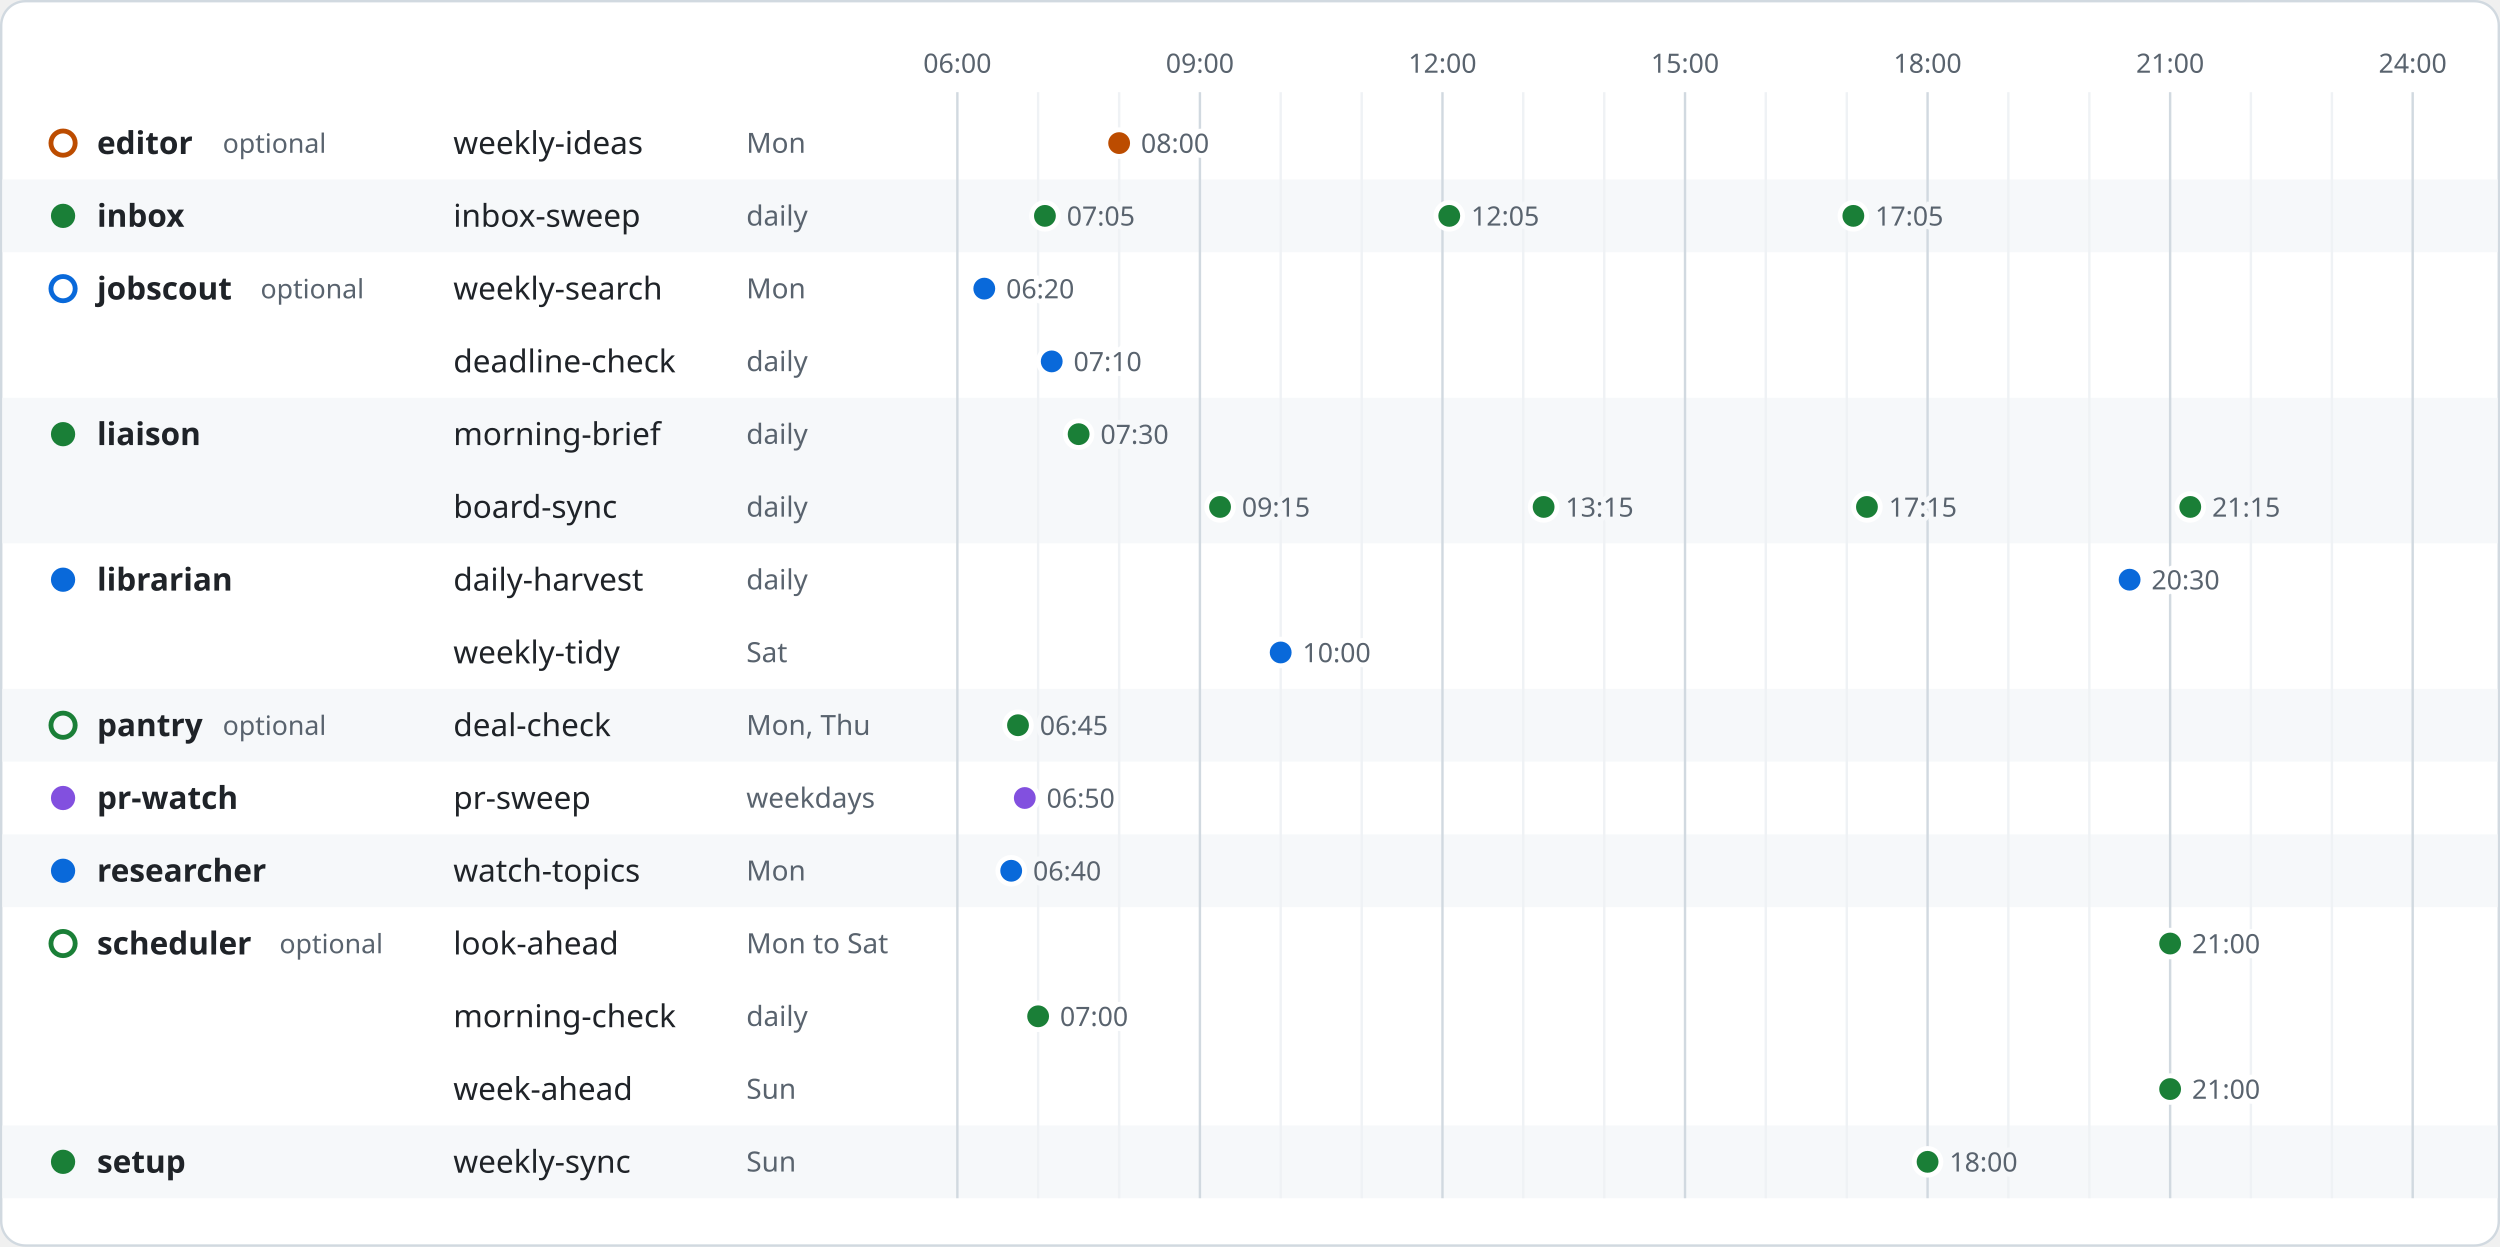
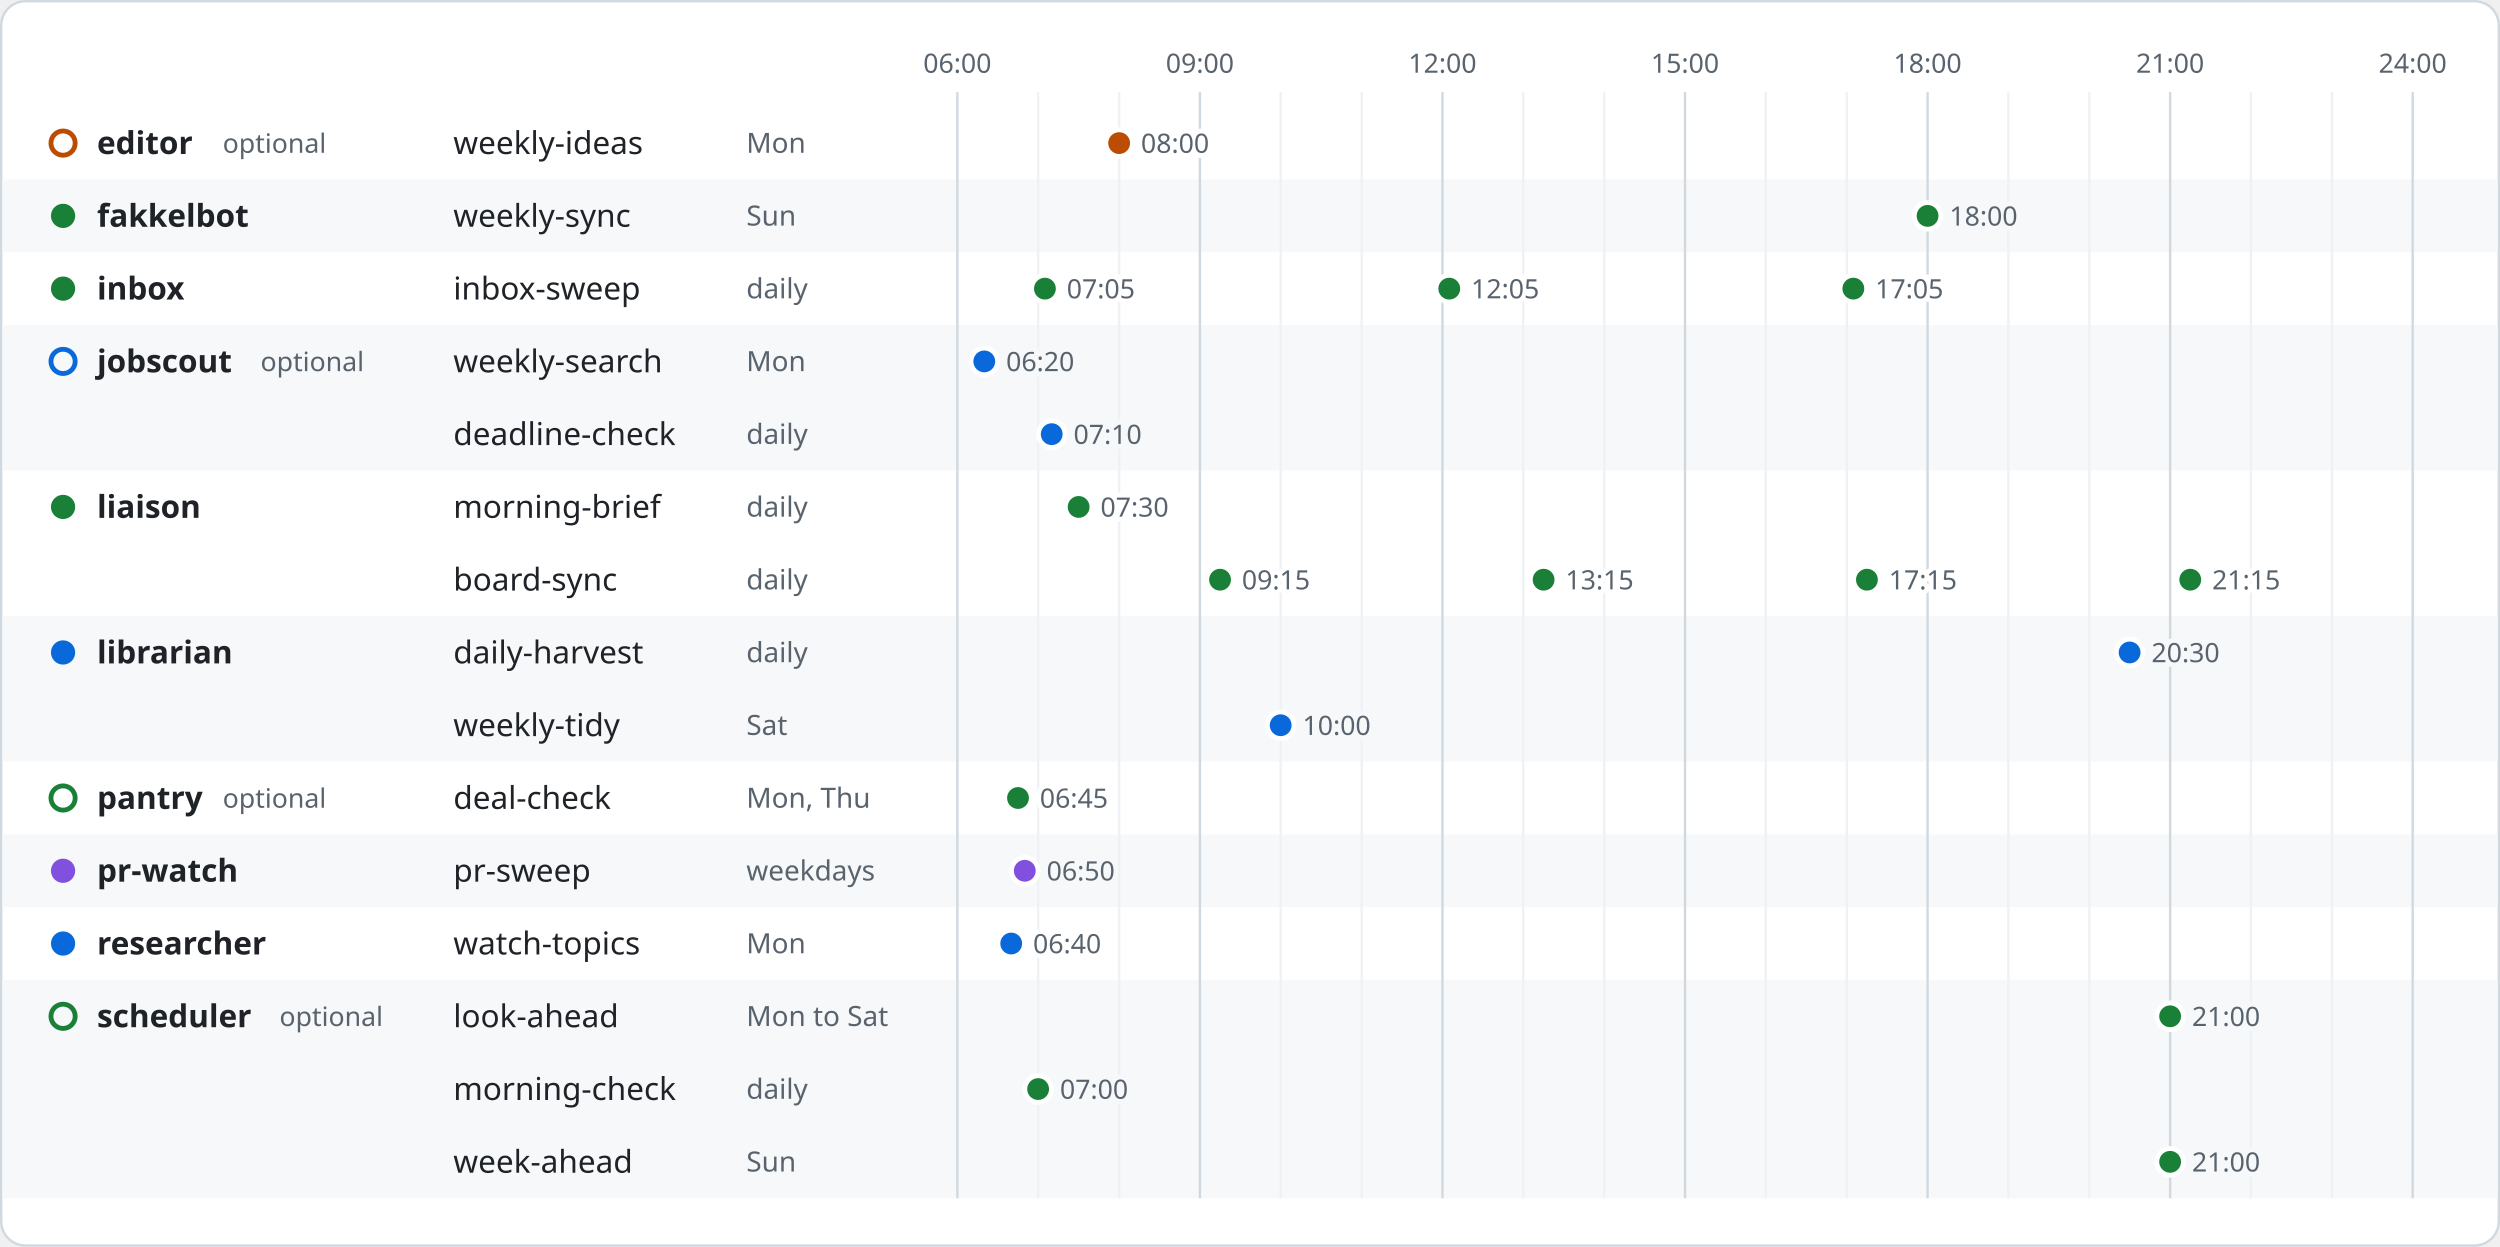
<svg xmlns="http://www.w3.org/2000/svg" width="1030.7" height="514" viewBox="0 0 1030.7 514" role="img" aria-labelledby="title">
  <style>text { font-family: -apple-system, BlinkMacSystemFont, 'Segoe UI', 'Noto Sans', Helvetica, Arial, sans-serif; }</style>
  <rect x="0.5" y="0.5" width="1029.7" height="513" rx="10" fill="#ffffff" stroke="#d1d9e0" />
  <rect x="1" y="74" width="1028.7" height="30" fill="#f6f8fa" />
-   <rect x="1" y="164" width="1028.7" height="60" fill="#f6f8fa" />
-   <rect x="1" y="284" width="1028.7" height="30" fill="#f6f8fa" />
+   <rect x="1" y="134" width="1028.7" height="60" fill="#f6f8fa" />
+   <rect x="1" y="254" width="1028.7" height="60" fill="#f6f8fa" />
  <rect x="1" y="344" width="1028.7" height="30" fill="#f6f8fa" />
-   <rect x="1" y="464" width="1028.7" height="30" fill="#f6f8fa" />
+   <rect x="1" y="404" width="1028.7" height="90" fill="#f6f8fa" />
  <line x1="394.7" y1="38" x2="394.7" y2="494" stroke="#d1d9e0" />
  <text x="394.7" y="30" fill="#59636e" font-size="11" text-anchor="middle">06:00</text>
  <line x1="428" y1="38" x2="428" y2="494" stroke="#eff2f5" />
  <line x1="461.4" y1="38" x2="461.4" y2="494" stroke="#eff2f5" />
  <line x1="494.7" y1="38" x2="494.7" y2="494" stroke="#d1d9e0" />
  <text x="494.7" y="30" fill="#59636e" font-size="11" text-anchor="middle">09:00</text>
  <line x1="528" y1="38" x2="528" y2="494" stroke="#eff2f5" />
  <line x1="561.4" y1="38" x2="561.4" y2="494" stroke="#eff2f5" />
  <line x1="594.7" y1="38" x2="594.7" y2="494" stroke="#d1d9e0" />
  <text x="594.7" y="30" fill="#59636e" font-size="11" text-anchor="middle">12:00</text>
  <line x1="628" y1="38" x2="628" y2="494" stroke="#eff2f5" />
  <line x1="661.4" y1="38" x2="661.4" y2="494" stroke="#eff2f5" />
  <line x1="694.7" y1="38" x2="694.7" y2="494" stroke="#d1d9e0" />
  <text x="694.7" y="30" fill="#59636e" font-size="11" text-anchor="middle">15:00</text>
  <line x1="728" y1="38" x2="728" y2="494" stroke="#eff2f5" />
  <line x1="761.4" y1="38" x2="761.4" y2="494" stroke="#eff2f5" />
  <line x1="794.7" y1="38" x2="794.7" y2="494" stroke="#d1d9e0" />
  <text x="794.7" y="30" fill="#59636e" font-size="11" text-anchor="middle">18:00</text>
  <line x1="828" y1="38" x2="828" y2="494" stroke="#eff2f5" />
  <line x1="861.4" y1="38" x2="861.4" y2="494" stroke="#eff2f5" />
  <line x1="894.7" y1="38" x2="894.7" y2="494" stroke="#d1d9e0" />
  <text x="894.7" y="30" fill="#59636e" font-size="11" text-anchor="middle">21:00</text>
  <line x1="928" y1="38" x2="928" y2="494" stroke="#eff2f5" />
  <line x1="961.4" y1="38" x2="961.4" y2="494" stroke="#eff2f5" />
  <line x1="994.7" y1="38" x2="994.7" y2="494" stroke="#d1d9e0" />
  <text x="994.7" y="30" fill="#59636e" font-size="11" text-anchor="middle">24:00</text>
  <circle cx="26" cy="59" r="5" fill="none" stroke="#bc4c00" stroke-width="2" />
  <text x="40" y="63.5" fill="#1f2328" font-size="13" font-weight="600">editor</text>
  <text x="91.8" y="63" fill="#59636e" font-size="11">optional</text>
  <text x="186.9" y="63.5" fill="#1f2328" font-size="13">weekly-ideas</text>
  <text x="307.7" y="63" fill="#59636e" font-size="11.5">Mon</text>
  <circle cx="461.4" cy="59" r="5.5" fill="#bc4c00" stroke="#ffffff" stroke-width="2" />
  <text x="470.4" y="63" fill="#59636e" font-size="11" stroke="#ffffff" stroke-width="4" paint-order="stroke">08:00</text>
  <circle cx="26" cy="89" r="5" fill="#1a7f37" />
-   <text x="40" y="93.5" fill="#1f2328" font-size="13" font-weight="600">inbox</text>
-   <text x="186.9" y="93.5" fill="#1f2328" font-size="13">inbox-sweep</text>
-   <text x="307.7" y="93" fill="#59636e" font-size="11.5">daily</text>
-   <circle cx="430.8" cy="89" r="5.5" fill="#1a7f37" stroke="#ffffff" stroke-width="2" />
-   <text x="439.8" y="93" fill="#59636e" font-size="11" stroke="#f6f8fa" stroke-width="4" paint-order="stroke">07:05</text>
-   <circle cx="597.5" cy="89" r="5.5" fill="#1a7f37" stroke="#ffffff" stroke-width="2" />
-   <text x="606.5" y="93" fill="#59636e" font-size="11" stroke="#f6f8fa" stroke-width="4" paint-order="stroke">12:05</text>
-   <circle cx="764.1" cy="89" r="5.5" fill="#1a7f37" stroke="#ffffff" stroke-width="2" />
-   <text x="773.1" y="93" fill="#59636e" font-size="11" stroke="#f6f8fa" stroke-width="4" paint-order="stroke">17:05</text>
-   <circle cx="26" cy="119" r="5" fill="none" stroke="#0969da" stroke-width="2" />
-   <text x="40" y="123.5" fill="#1f2328" font-size="13" font-weight="600">jobscout</text>
-   <text x="107.4" y="123" fill="#59636e" font-size="11">optional</text>
-   <text x="186.9" y="123.5" fill="#1f2328" font-size="13">weekly-search</text>
-   <text x="307.7" y="123" fill="#59636e" font-size="11.5">Mon</text>
-   <circle cx="405.8" cy="119" r="5.5" fill="#0969da" stroke="#ffffff" stroke-width="2" />
-   <text x="414.8" y="123" fill="#59636e" font-size="11" stroke="#ffffff" stroke-width="4" paint-order="stroke">06:20</text>
-   <text x="186.9" y="153.5" fill="#1f2328" font-size="13">deadline-check</text>
-   <text x="307.7" y="153" fill="#59636e" font-size="11.5">daily</text>
-   <circle cx="433.6" cy="149" r="5.5" fill="#0969da" stroke="#ffffff" stroke-width="2" />
-   <text x="442.6" y="153" fill="#59636e" font-size="11" stroke="#ffffff" stroke-width="4" paint-order="stroke">07:10</text>
-   <circle cx="26" cy="179" r="5" fill="#1a7f37" />
-   <text x="40" y="183.5" fill="#1f2328" font-size="13" font-weight="600">liaison</text>
-   <text x="186.9" y="183.5" fill="#1f2328" font-size="13">morning-brief</text>
+   <text x="40" y="93.5" fill="#1f2328" font-size="13" font-weight="600">fakkelbot</text>
+   <text x="186.9" y="93.5" fill="#1f2328" font-size="13">weekly-sync</text>
+   <text x="307.7" y="93" fill="#59636e" font-size="11.5">Sun</text>
+   <circle cx="794.7" cy="89" r="5.5" fill="#1a7f37" stroke="#ffffff" stroke-width="2" />
+   <text x="803.7" y="93" fill="#59636e" font-size="11" stroke="#f6f8fa" stroke-width="4" paint-order="stroke">18:00</text>
+   <circle cx="26" cy="119" r="5" fill="#1a7f37" />
+   <text x="40" y="123.5" fill="#1f2328" font-size="13" font-weight="600">inbox</text>
+   <text x="186.9" y="123.5" fill="#1f2328" font-size="13">inbox-sweep</text>
+   <text x="307.7" y="123" fill="#59636e" font-size="11.5">daily</text>
+   <circle cx="430.8" cy="119" r="5.5" fill="#1a7f37" stroke="#ffffff" stroke-width="2" />
+   <text x="439.8" y="123" fill="#59636e" font-size="11" stroke="#ffffff" stroke-width="4" paint-order="stroke">07:05</text>
+   <circle cx="597.5" cy="119" r="5.5" fill="#1a7f37" stroke="#ffffff" stroke-width="2" />
+   <text x="606.5" y="123" fill="#59636e" font-size="11" stroke="#ffffff" stroke-width="4" paint-order="stroke">12:05</text>
+   <circle cx="764.1" cy="119" r="5.5" fill="#1a7f37" stroke="#ffffff" stroke-width="2" />
+   <text x="773.1" y="123" fill="#59636e" font-size="11" stroke="#ffffff" stroke-width="4" paint-order="stroke">17:05</text>
+   <circle cx="26" cy="149" r="5" fill="none" stroke="#0969da" stroke-width="2" />
+   <text x="40" y="153.5" fill="#1f2328" font-size="13" font-weight="600">jobscout</text>
+   <text x="107.4" y="153" fill="#59636e" font-size="11">optional</text>
+   <text x="186.9" y="153.5" fill="#1f2328" font-size="13">weekly-search</text>
+   <text x="307.7" y="153" fill="#59636e" font-size="11.5">Mon</text>
+   <circle cx="405.8" cy="149" r="5.5" fill="#0969da" stroke="#ffffff" stroke-width="2" />
+   <text x="414.8" y="153" fill="#59636e" font-size="11" stroke="#f6f8fa" stroke-width="4" paint-order="stroke">06:20</text>
+   <text x="186.9" y="183.5" fill="#1f2328" font-size="13">deadline-check</text>
  <text x="307.7" y="183" fill="#59636e" font-size="11.5">daily</text>
-   <circle cx="444.7" cy="179" r="5.5" fill="#1a7f37" stroke="#ffffff" stroke-width="2" />
-   <text x="453.7" y="183" fill="#59636e" font-size="11" stroke="#f6f8fa" stroke-width="4" paint-order="stroke">07:30</text>
-   <text x="186.9" y="213.5" fill="#1f2328" font-size="13">board-sync</text>
+   <circle cx="433.6" cy="179" r="5.5" fill="#0969da" stroke="#ffffff" stroke-width="2" />
+   <text x="442.6" y="183" fill="#59636e" font-size="11" stroke="#f6f8fa" stroke-width="4" paint-order="stroke">07:10</text>
+   <circle cx="26" cy="209" r="5" fill="#1a7f37" />
+   <text x="40" y="213.5" fill="#1f2328" font-size="13" font-weight="600">liaison</text>
+   <text x="186.9" y="213.5" fill="#1f2328" font-size="13">morning-brief</text>
  <text x="307.7" y="213" fill="#59636e" font-size="11.5">daily</text>
-   <circle cx="503" cy="209" r="5.5" fill="#1a7f37" stroke="#ffffff" stroke-width="2" />
-   <text x="512" y="213" fill="#59636e" font-size="11" stroke="#f6f8fa" stroke-width="4" paint-order="stroke">09:15</text>
-   <circle cx="636.4" cy="209" r="5.5" fill="#1a7f37" stroke="#ffffff" stroke-width="2" />
-   <text x="645.4" y="213" fill="#59636e" font-size="11" stroke="#f6f8fa" stroke-width="4" paint-order="stroke">13:15</text>
-   <circle cx="769.7" cy="209" r="5.5" fill="#1a7f37" stroke="#ffffff" stroke-width="2" />
-   <text x="778.7" y="213" fill="#59636e" font-size="11" stroke="#f6f8fa" stroke-width="4" paint-order="stroke">17:15</text>
-   <circle cx="903" cy="209" r="5.5" fill="#1a7f37" stroke="#ffffff" stroke-width="2" />
-   <text x="912" y="213" fill="#59636e" font-size="11" stroke="#f6f8fa" stroke-width="4" paint-order="stroke">21:15</text>
-   <circle cx="26" cy="239" r="5" fill="#0969da" />
-   <text x="40" y="243.5" fill="#1f2328" font-size="13" font-weight="600">librarian</text>
-   <text x="186.9" y="243.5" fill="#1f2328" font-size="13">daily-harvest</text>
+   <circle cx="444.7" cy="209" r="5.5" fill="#1a7f37" stroke="#ffffff" stroke-width="2" />
+   <text x="453.7" y="213" fill="#59636e" font-size="11" stroke="#ffffff" stroke-width="4" paint-order="stroke">07:30</text>
+   <text x="186.9" y="243.5" fill="#1f2328" font-size="13">board-sync</text>
  <text x="307.7" y="243" fill="#59636e" font-size="11.5">daily</text>
-   <circle cx="878" cy="239" r="5.5" fill="#0969da" stroke="#ffffff" stroke-width="2" />
-   <text x="887" y="243" fill="#59636e" font-size="11" stroke="#ffffff" stroke-width="4" paint-order="stroke">20:30</text>
-   <text x="186.9" y="273.5" fill="#1f2328" font-size="13">weekly-tidy</text>
-   <text x="307.7" y="273" fill="#59636e" font-size="11.5">Sat</text>
-   <circle cx="528" cy="269" r="5.5" fill="#0969da" stroke="#ffffff" stroke-width="2" />
-   <text x="537" y="273" fill="#59636e" font-size="11" stroke="#ffffff" stroke-width="4" paint-order="stroke">10:00</text>
-   <circle cx="26" cy="299" r="5" fill="none" stroke="#1a7f37" stroke-width="2" />
-   <text x="40" y="303.5" fill="#1f2328" font-size="13" font-weight="600">pantry</text>
-   <text x="91.8" y="303" fill="#59636e" font-size="11">optional</text>
-   <text x="186.9" y="303.5" fill="#1f2328" font-size="13">deal-check</text>
-   <text x="307.7" y="303" fill="#59636e" font-size="11.5">Mon, Thu</text>
-   <circle cx="419.7" cy="299" r="5.5" fill="#1a7f37" stroke="#ffffff" stroke-width="2" />
-   <text x="428.7" y="303" fill="#59636e" font-size="11" stroke="#f6f8fa" stroke-width="4" paint-order="stroke">06:45</text>
-   <circle cx="26" cy="329" r="5" fill="#8250df" />
-   <text x="40" y="333.5" fill="#1f2328" font-size="13" font-weight="600">pr-watch</text>
-   <text x="186.9" y="333.5" fill="#1f2328" font-size="13">pr-sweep</text>
-   <text x="307.7" y="333" fill="#59636e" font-size="11.5">weekdays</text>
-   <circle cx="422.5" cy="329" r="5.5" fill="#8250df" stroke="#ffffff" stroke-width="2" />
-   <text x="431.5" y="333" fill="#59636e" font-size="11" stroke="#ffffff" stroke-width="4" paint-order="stroke">06:50</text>
-   <circle cx="26" cy="359" r="5" fill="#0969da" />
-   <text x="40" y="363.5" fill="#1f2328" font-size="13" font-weight="600">researcher</text>
-   <text x="186.9" y="363.5" fill="#1f2328" font-size="13">watch-topics</text>
-   <text x="307.7" y="363" fill="#59636e" font-size="11.5">Mon</text>
-   <circle cx="416.9" cy="359" r="5.5" fill="#0969da" stroke="#ffffff" stroke-width="2" />
-   <text x="425.9" y="363" fill="#59636e" font-size="11" stroke="#f6f8fa" stroke-width="4" paint-order="stroke">06:40</text>
-   <circle cx="26" cy="389" r="5" fill="none" stroke="#1a7f37" stroke-width="2" />
-   <text x="40" y="393.5" fill="#1f2328" font-size="13" font-weight="600">scheduler</text>
-   <text x="115.2" y="393" fill="#59636e" font-size="11">optional</text>
-   <text x="186.9" y="393.5" fill="#1f2328" font-size="13">look-ahead</text>
-   <text x="307.7" y="393" fill="#59636e" font-size="11.5">Mon to Sat</text>
-   <circle cx="894.7" cy="389" r="5.5" fill="#1a7f37" stroke="#ffffff" stroke-width="2" />
-   <text x="903.7" y="393" fill="#59636e" font-size="11" stroke="#ffffff" stroke-width="4" paint-order="stroke">21:00</text>
-   <text x="186.9" y="423.5" fill="#1f2328" font-size="13">morning-check</text>
-   <text x="307.7" y="423" fill="#59636e" font-size="11.5">daily</text>
-   <circle cx="428" cy="419" r="5.5" fill="#1a7f37" stroke="#ffffff" stroke-width="2" />
-   <text x="437" y="423" fill="#59636e" font-size="11" stroke="#ffffff" stroke-width="4" paint-order="stroke">07:00</text>
-   <text x="186.9" y="453.5" fill="#1f2328" font-size="13">week-ahead</text>
-   <text x="307.7" y="453" fill="#59636e" font-size="11.5">Sun</text>
-   <circle cx="894.7" cy="449" r="5.5" fill="#1a7f37" stroke="#ffffff" stroke-width="2" />
-   <text x="903.7" y="453" fill="#59636e" font-size="11" stroke="#ffffff" stroke-width="4" paint-order="stroke">21:00</text>
-   <circle cx="26" cy="479" r="5" fill="#1a7f37" />
-   <text x="40" y="483.5" fill="#1f2328" font-size="13" font-weight="600">setup</text>
-   <text x="186.9" y="483.5" fill="#1f2328" font-size="13">weekly-sync</text>
+   <circle cx="503" cy="239" r="5.5" fill="#1a7f37" stroke="#ffffff" stroke-width="2" />
+   <text x="512" y="243" fill="#59636e" font-size="11" stroke="#ffffff" stroke-width="4" paint-order="stroke">09:15</text>
+   <circle cx="636.4" cy="239" r="5.5" fill="#1a7f37" stroke="#ffffff" stroke-width="2" />
+   <text x="645.4" y="243" fill="#59636e" font-size="11" stroke="#ffffff" stroke-width="4" paint-order="stroke">13:15</text>
+   <circle cx="769.7" cy="239" r="5.5" fill="#1a7f37" stroke="#ffffff" stroke-width="2" />
+   <text x="778.7" y="243" fill="#59636e" font-size="11" stroke="#ffffff" stroke-width="4" paint-order="stroke">17:15</text>
+   <circle cx="903" cy="239" r="5.5" fill="#1a7f37" stroke="#ffffff" stroke-width="2" />
+   <text x="912" y="243" fill="#59636e" font-size="11" stroke="#ffffff" stroke-width="4" paint-order="stroke">21:15</text>
+   <circle cx="26" cy="269" r="5" fill="#0969da" />
+   <text x="40" y="273.5" fill="#1f2328" font-size="13" font-weight="600">librarian</text>
+   <text x="186.9" y="273.5" fill="#1f2328" font-size="13">daily-harvest</text>
+   <text x="307.7" y="273" fill="#59636e" font-size="11.5">daily</text>
+   <circle cx="878" cy="269" r="5.5" fill="#0969da" stroke="#ffffff" stroke-width="2" />
+   <text x="887" y="273" fill="#59636e" font-size="11" stroke="#f6f8fa" stroke-width="4" paint-order="stroke">20:30</text>
+   <text x="186.9" y="303.5" fill="#1f2328" font-size="13">weekly-tidy</text>
+   <text x="307.7" y="303" fill="#59636e" font-size="11.5">Sat</text>
+   <circle cx="528" cy="299" r="5.5" fill="#0969da" stroke="#ffffff" stroke-width="2" />
+   <text x="537" y="303" fill="#59636e" font-size="11" stroke="#f6f8fa" stroke-width="4" paint-order="stroke">10:00</text>
+   <circle cx="26" cy="329" r="5" fill="none" stroke="#1a7f37" stroke-width="2" />
+   <text x="40" y="333.5" fill="#1f2328" font-size="13" font-weight="600">pantry</text>
+   <text x="91.8" y="333" fill="#59636e" font-size="11">optional</text>
+   <text x="186.9" y="333.5" fill="#1f2328" font-size="13">deal-check</text>
+   <text x="307.7" y="333" fill="#59636e" font-size="11.5">Mon, Thu</text>
+   <circle cx="419.7" cy="329" r="5.5" fill="#1a7f37" stroke="#ffffff" stroke-width="2" />
+   <text x="428.7" y="333" fill="#59636e" font-size="11" stroke="#ffffff" stroke-width="4" paint-order="stroke">06:45</text>
+   <circle cx="26" cy="359" r="5" fill="#8250df" />
+   <text x="40" y="363.5" fill="#1f2328" font-size="13" font-weight="600">pr-watch</text>
+   <text x="186.9" y="363.5" fill="#1f2328" font-size="13">pr-sweep</text>
+   <text x="307.7" y="363" fill="#59636e" font-size="11.5">weekdays</text>
+   <circle cx="422.5" cy="359" r="5.5" fill="#8250df" stroke="#ffffff" stroke-width="2" />
+   <text x="431.5" y="363" fill="#59636e" font-size="11" stroke="#f6f8fa" stroke-width="4" paint-order="stroke">06:50</text>
+   <circle cx="26" cy="389" r="5" fill="#0969da" />
+   <text x="40" y="393.5" fill="#1f2328" font-size="13" font-weight="600">researcher</text>
+   <text x="186.9" y="393.5" fill="#1f2328" font-size="13">watch-topics</text>
+   <text x="307.7" y="393" fill="#59636e" font-size="11.5">Mon</text>
+   <circle cx="416.9" cy="389" r="5.5" fill="#0969da" stroke="#ffffff" stroke-width="2" />
+   <text x="425.9" y="393" fill="#59636e" font-size="11" stroke="#ffffff" stroke-width="4" paint-order="stroke">06:40</text>
+   <circle cx="26" cy="419" r="5" fill="none" stroke="#1a7f37" stroke-width="2" />
+   <text x="40" y="423.5" fill="#1f2328" font-size="13" font-weight="600">scheduler</text>
+   <text x="115.2" y="423" fill="#59636e" font-size="11">optional</text>
+   <text x="186.9" y="423.5" fill="#1f2328" font-size="13">look-ahead</text>
+   <text x="307.7" y="423" fill="#59636e" font-size="11.5">Mon to Sat</text>
+   <circle cx="894.7" cy="419" r="5.5" fill="#1a7f37" stroke="#ffffff" stroke-width="2" />
+   <text x="903.7" y="423" fill="#59636e" font-size="11" stroke="#f6f8fa" stroke-width="4" paint-order="stroke">21:00</text>
+   <text x="186.9" y="453.5" fill="#1f2328" font-size="13">morning-check</text>
+   <text x="307.7" y="453" fill="#59636e" font-size="11.5">daily</text>
+   <circle cx="428" cy="449" r="5.5" fill="#1a7f37" stroke="#ffffff" stroke-width="2" />
+   <text x="437" y="453" fill="#59636e" font-size="11" stroke="#f6f8fa" stroke-width="4" paint-order="stroke">07:00</text>
+   <text x="186.9" y="483.5" fill="#1f2328" font-size="13">week-ahead</text>
  <text x="307.7" y="483" fill="#59636e" font-size="11.5">Sun</text>
-   <circle cx="794.7" cy="479" r="5.5" fill="#1a7f37" stroke="#ffffff" stroke-width="2" />
-   <text x="803.7" y="483" fill="#59636e" font-size="11" stroke="#f6f8fa" stroke-width="4" paint-order="stroke">18:00</text>
+   <circle cx="894.7" cy="479" r="5.5" fill="#1a7f37" stroke="#ffffff" stroke-width="2" />
+   <text x="903.7" y="483" fill="#59636e" font-size="11" stroke="#f6f8fa" stroke-width="4" paint-order="stroke">21:00</text>
</svg>
